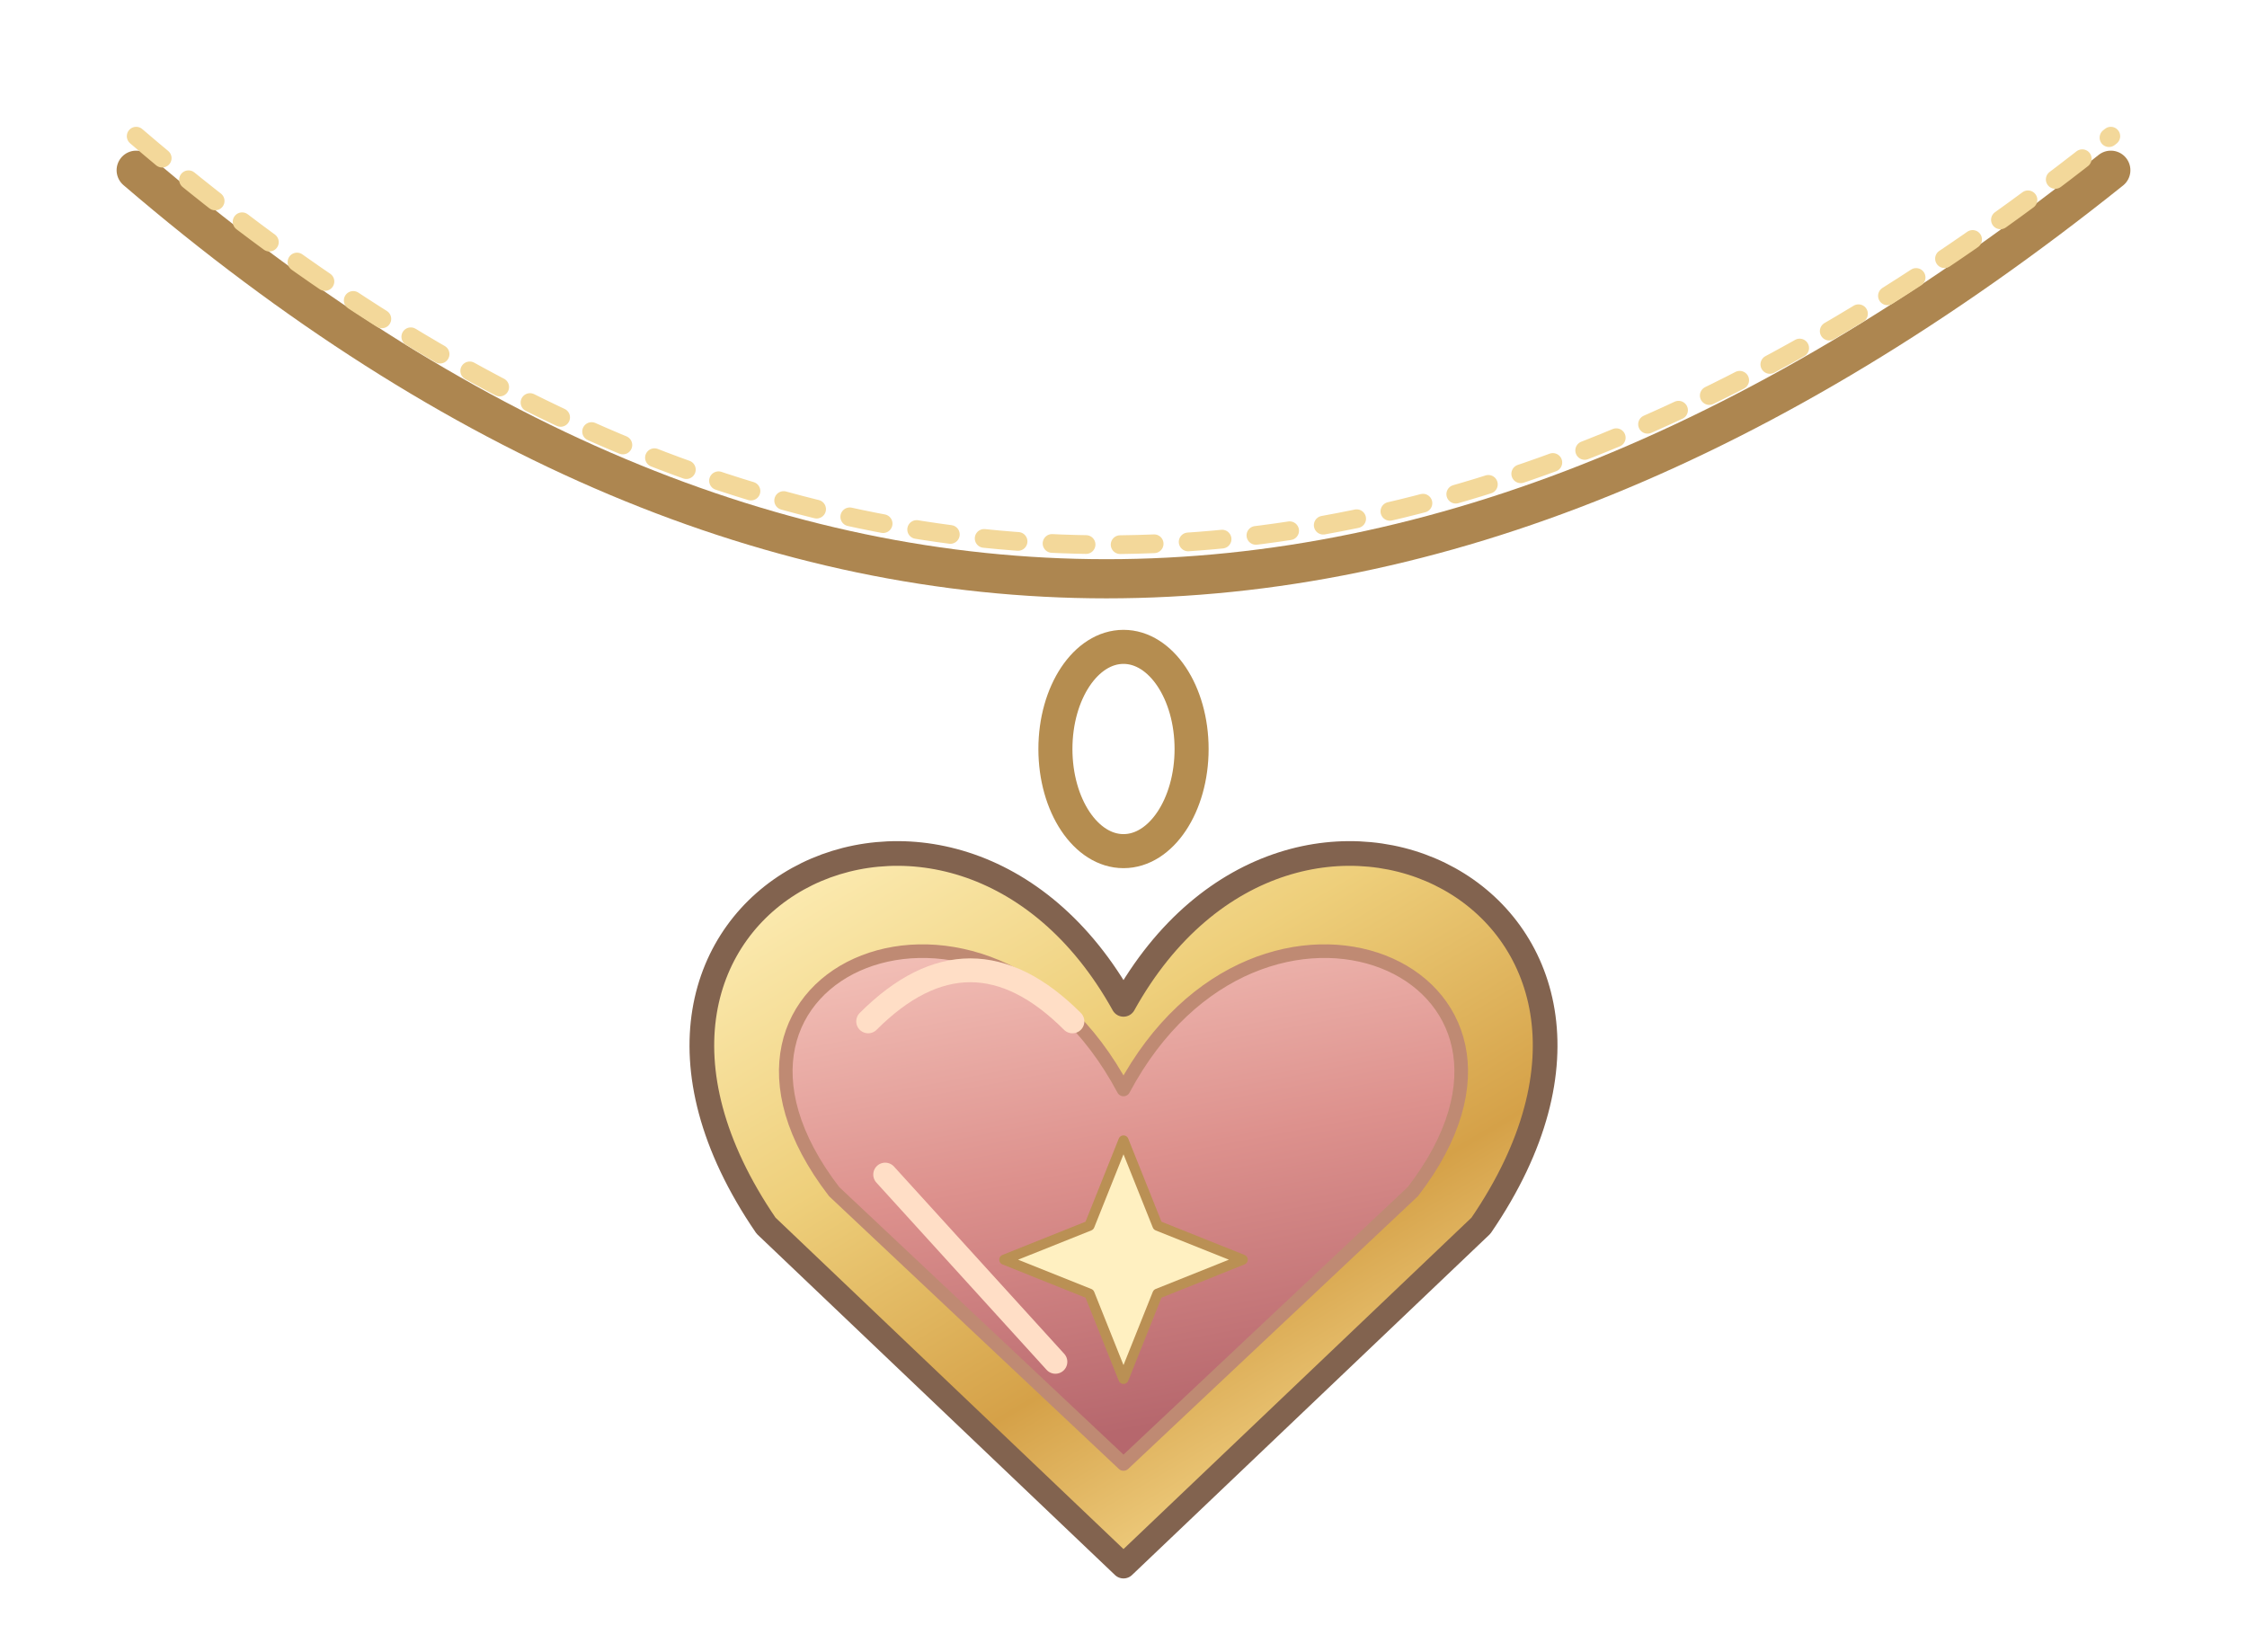
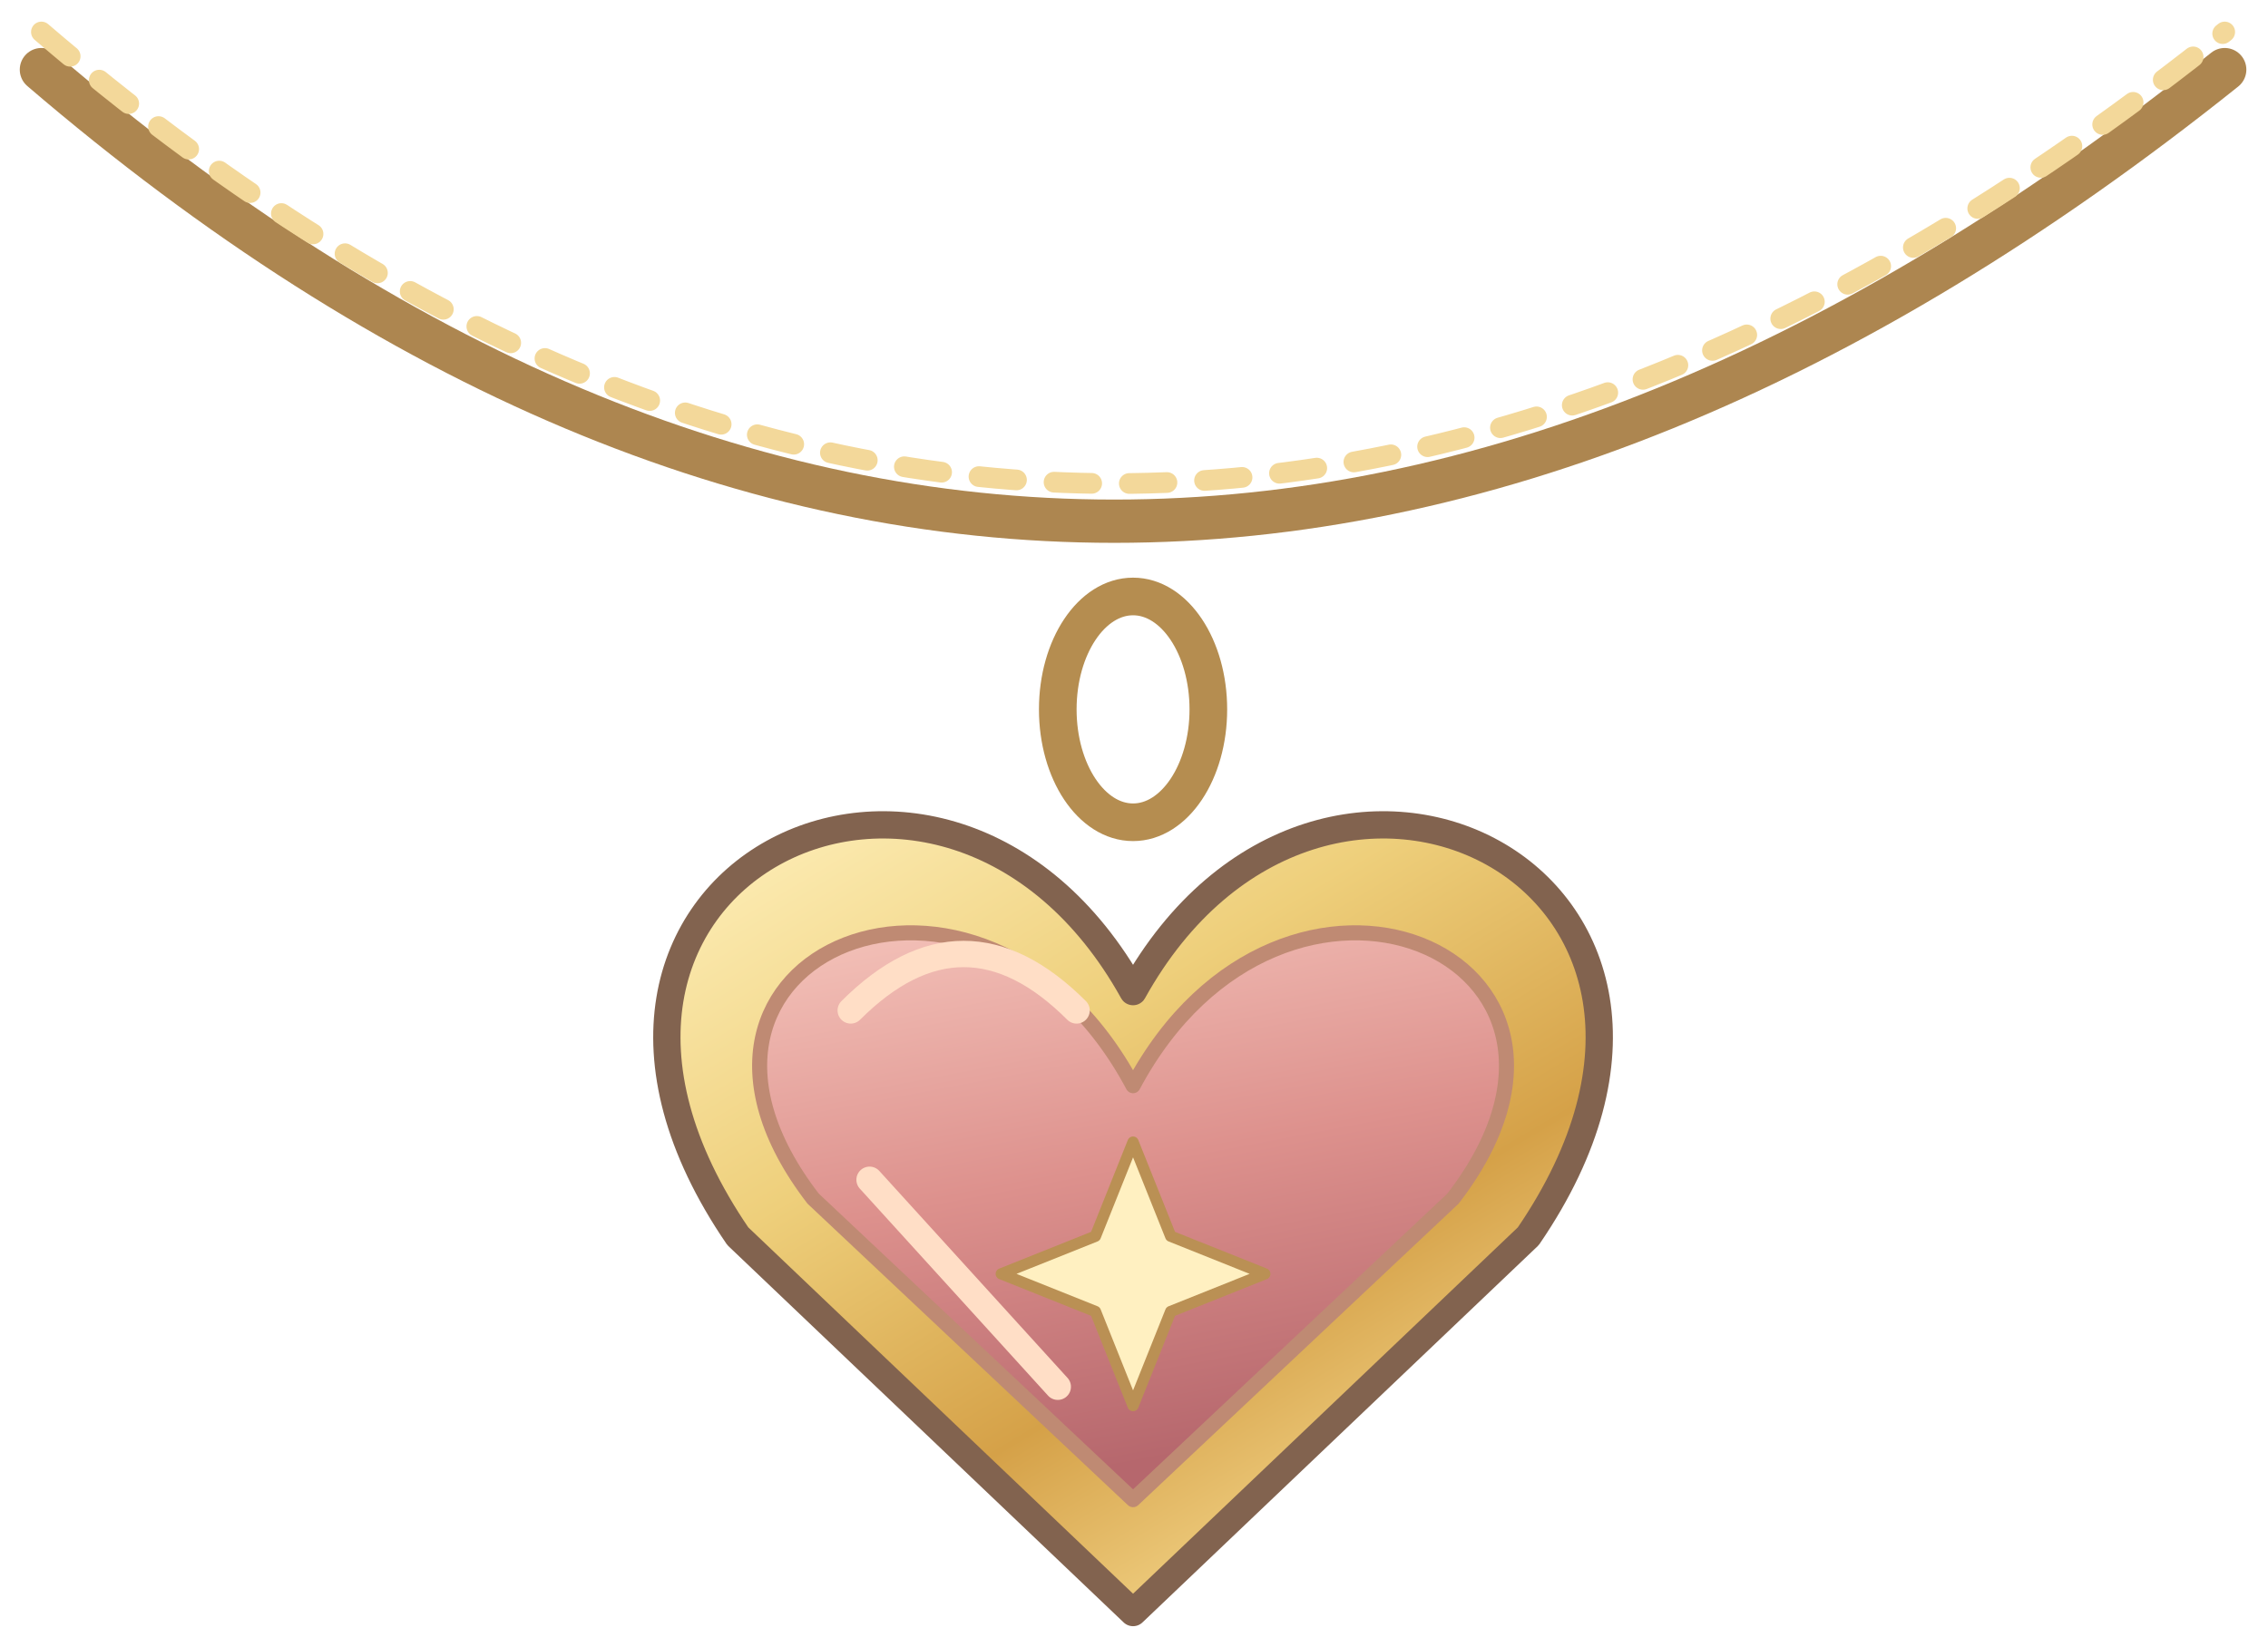
- <svg xmlns="http://www.w3.org/2000/svg" viewBox="0 0 132 97" width="132" height="97">
+ <svg xmlns="http://www.w3.org/2000/svg" viewBox="5.8 6.3 120.5 87.5" width="120.5" height="87.5">
  <defs>
    <linearGradient id="straw" x2=".15" y2="1">
      <stop stop-color="#fbe8b6" />
      <stop offset=".5" stop-color="#e9c078" />
      <stop offset="1" stop-color="#c88f47" />
    </linearGradient>
    <linearGradient id="rose" x2=".25" y2="1">
      <stop stop-color="#f4c3ba" />
      <stop offset=".5" stop-color="#dd918d" />
      <stop offset="1" stop-color="#b6676d" />
    </linearGradient>
    <linearGradient id="red" x2=".3" y2="1">
      <stop stop-color="#edb1a2" />
      <stop offset=".45" stop-color="#d97571" />
      <stop offset="1" stop-color="#ae4e54" />
    </linearGradient>
    <linearGradient id="teal" x2=".25" y2="1">
      <stop stop-color="#c7e2e0" />
      <stop offset=".48" stop-color="#8cbebd" />
      <stop offset="1" stop-color="#507f85" />
    </linearGradient>
    <linearGradient id="sage" x2=".3" y2="1">
      <stop stop-color="#c9dcb7" />
      <stop offset=".45" stop-color="#9eba91" />
      <stop offset="1" stop-color="#719579" />
    </linearGradient>
    <linearGradient id="gold" x2=".7" y2="1">
      <stop stop-color="#fff1bd" />
      <stop offset=".38" stop-color="#eecf7b" />
      <stop offset=".7" stop-color="#d5a148" />
      <stop offset="1" stop-color="#f8dd93" />
    </linearGradient>
    <radialGradient id="pearl" cx=".3" cy=".25" r=".8">
      <stop stop-color="#fffef7" />
      <stop offset=".48" stop-color="#faf0df" />
      <stop offset="1" stop-color="#c8b7aa" />
    </radialGradient>
    <linearGradient id="fur" x2=".2" y2="1">
      <stop stop-color="#fffdf3" />
      <stop offset=".65" stop-color="#f2e5d3" />
      <stop offset="1" stop-color="#d9c7b4" />
    </linearGradient>
    <pattern id="weave" width="7" height="5" patternUnits="userSpaceOnUse">
      <path d="M0 1.5h7M1 0v1.5M5 1.5V5" fill="none" stroke="#a47743" stroke-opacity=".3" stroke-width=".65" />
    </pattern>
    <pattern id="linen" width="5" height="5" patternUnits="userSpaceOnUse">
      <path d="M0 2.5h5M2.5 0v5" stroke="#fff8ed" stroke-opacity=".15" stroke-width=".45" />
    </pattern>
  </defs>
  <g stroke="#82634f" stroke-width="1.45" stroke-linecap="round" stroke-linejoin="round">
    <path d="M8 10Q64 58 124 10" fill="none" stroke="#ad8650" stroke-width="2.3" />
    <path d="M8 8Q64 56 124 8" fill="none" stroke="#f3d89a" stroke-width="1.1" stroke-dasharray="2 2" />
    <ellipse cx="66" cy="44" rx="4" ry="6" fill="none" stroke="#b58d50" stroke-width="2" />
    <path d="M66 59C56 41 32 53 45 72L66 92 87 72C100 53 76 41 66 59Z" fill="url(#gold)" />
    <path d="M66 64C58 49 39 57 49 70L66 86 83 70C93 57 74 49 66 64Z" fill="url(#rose)" stroke="#bf8a73" stroke-width=".8" />
    <path d="M51 60q6-6 12 0M52 69l10 11" fill="none" stroke="#ffdec6" stroke-width="1.4" />
    <path d="m66 67 2 5 5 2-5 2-2 5-2-5-5-2 5-2Z" fill="#fff0c1" stroke="#ba9054" stroke-width=".6" />
  </g>
</svg>
